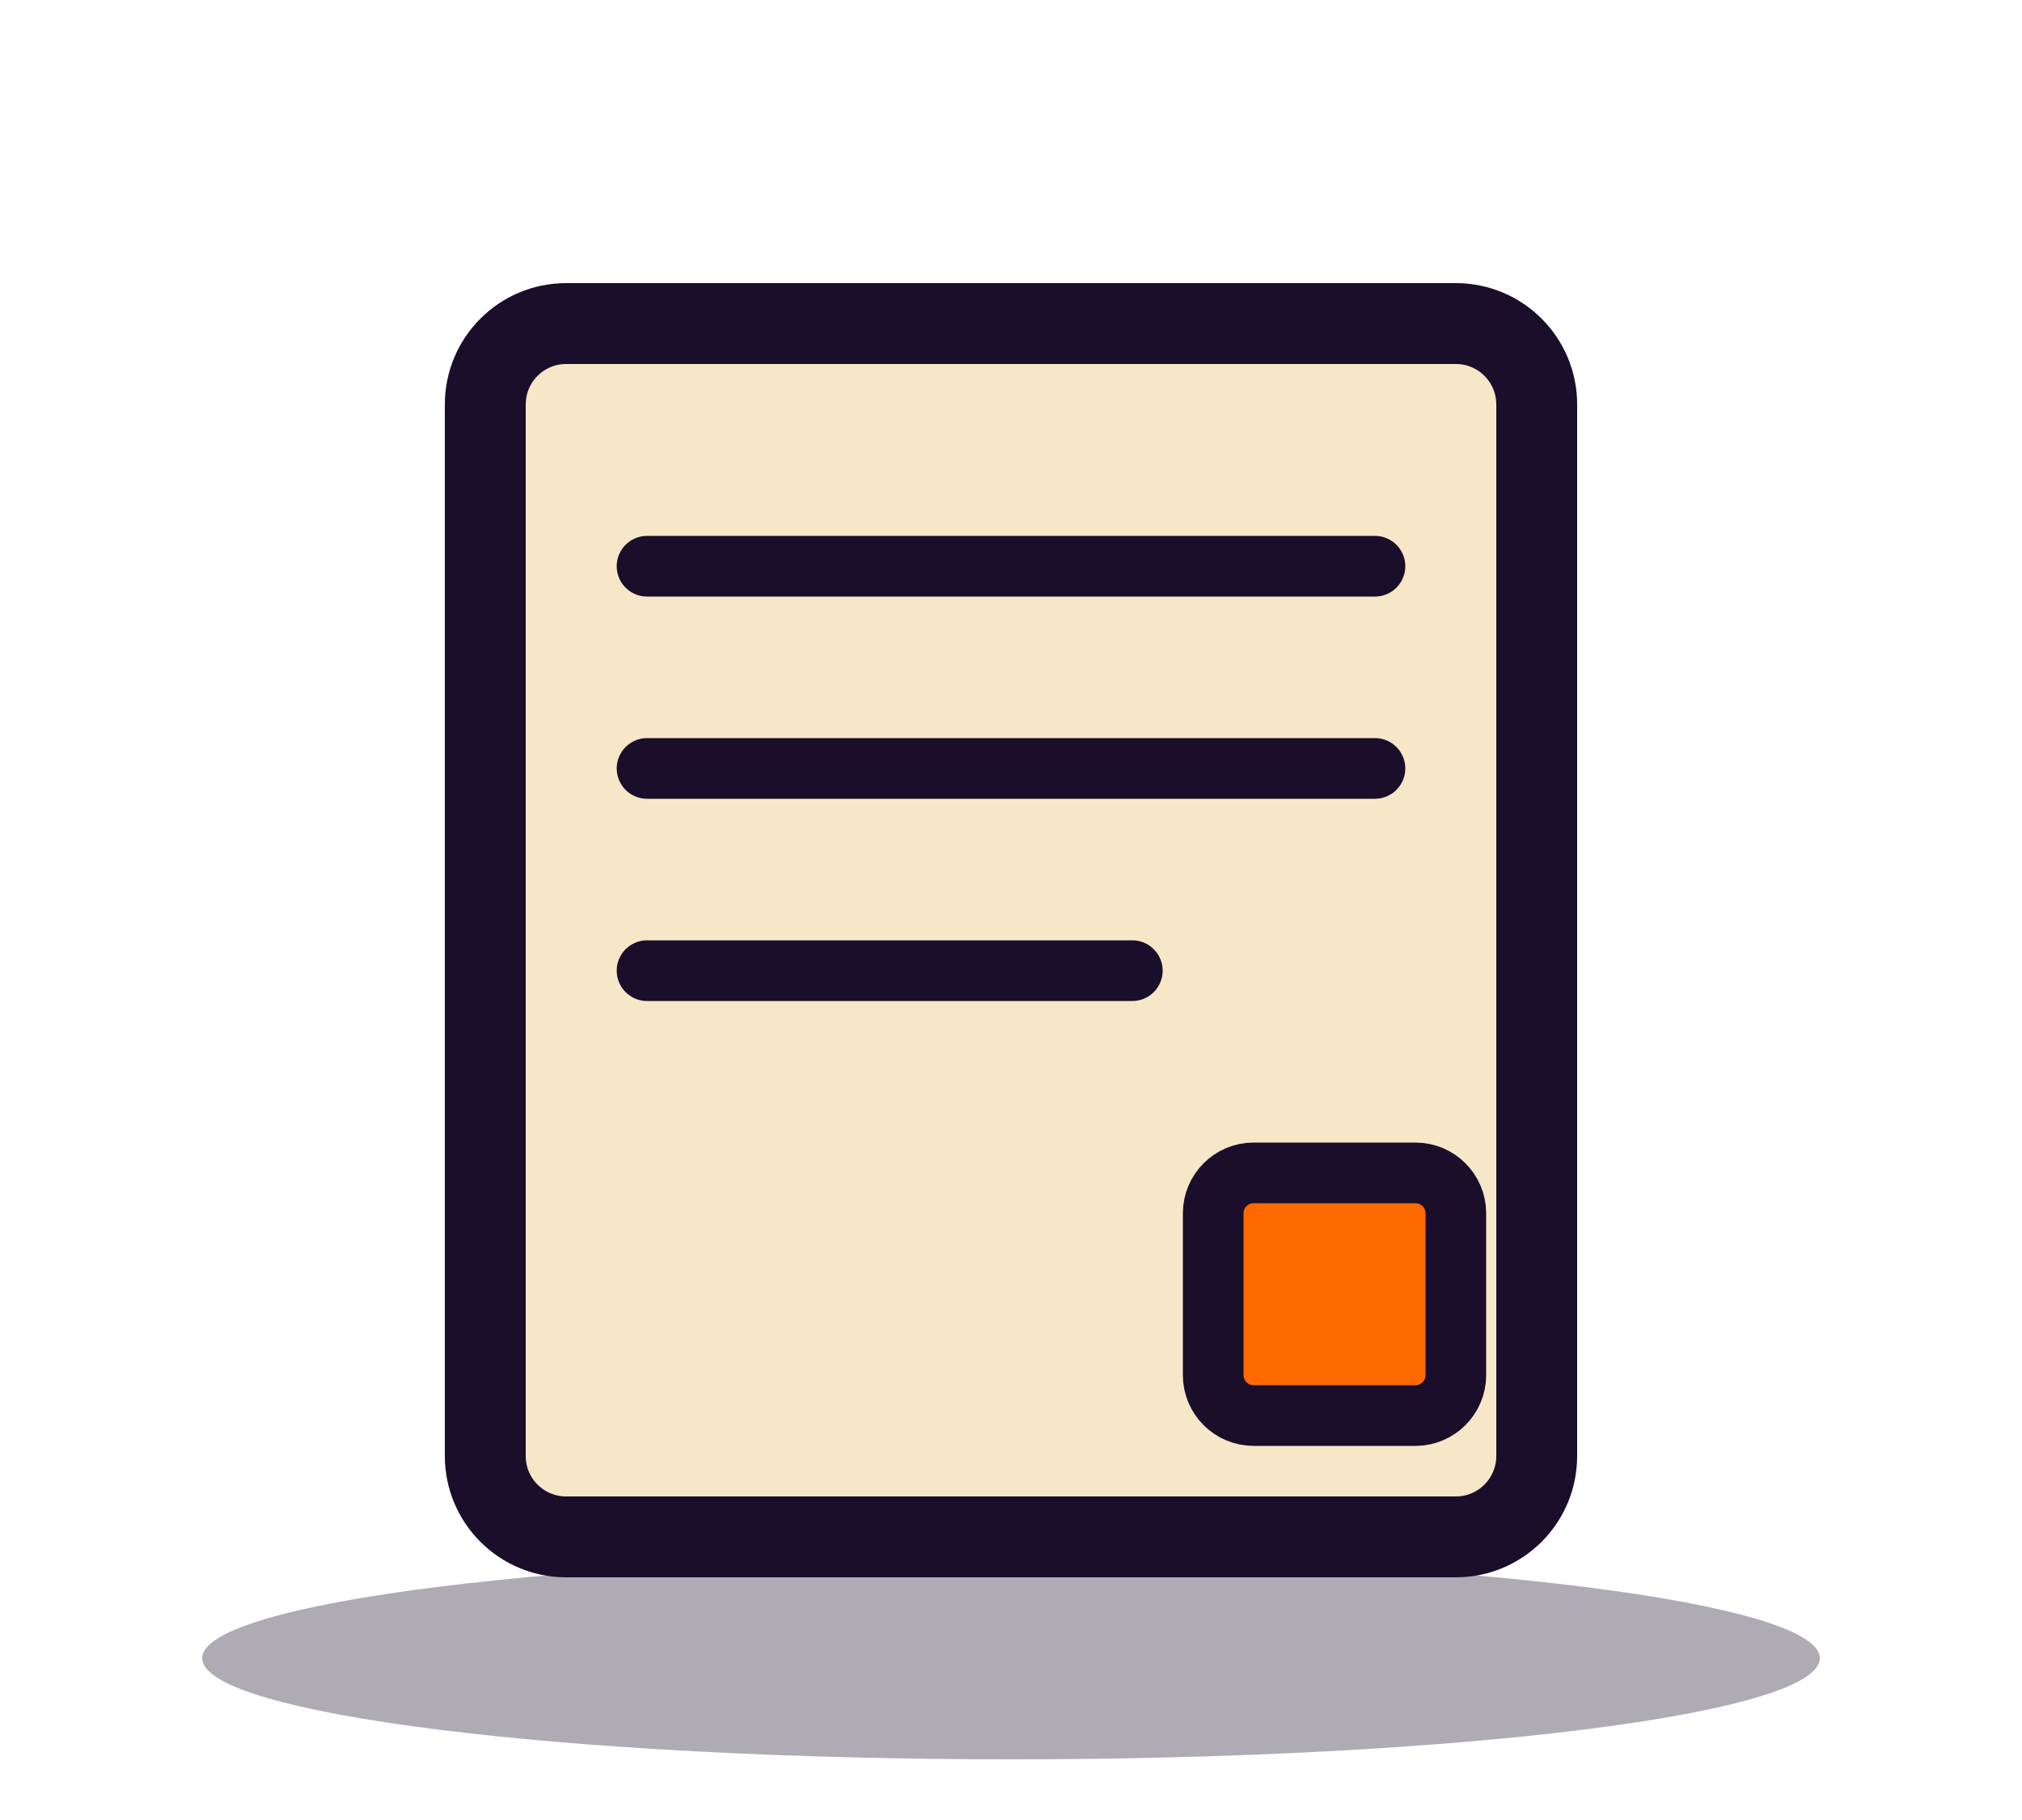
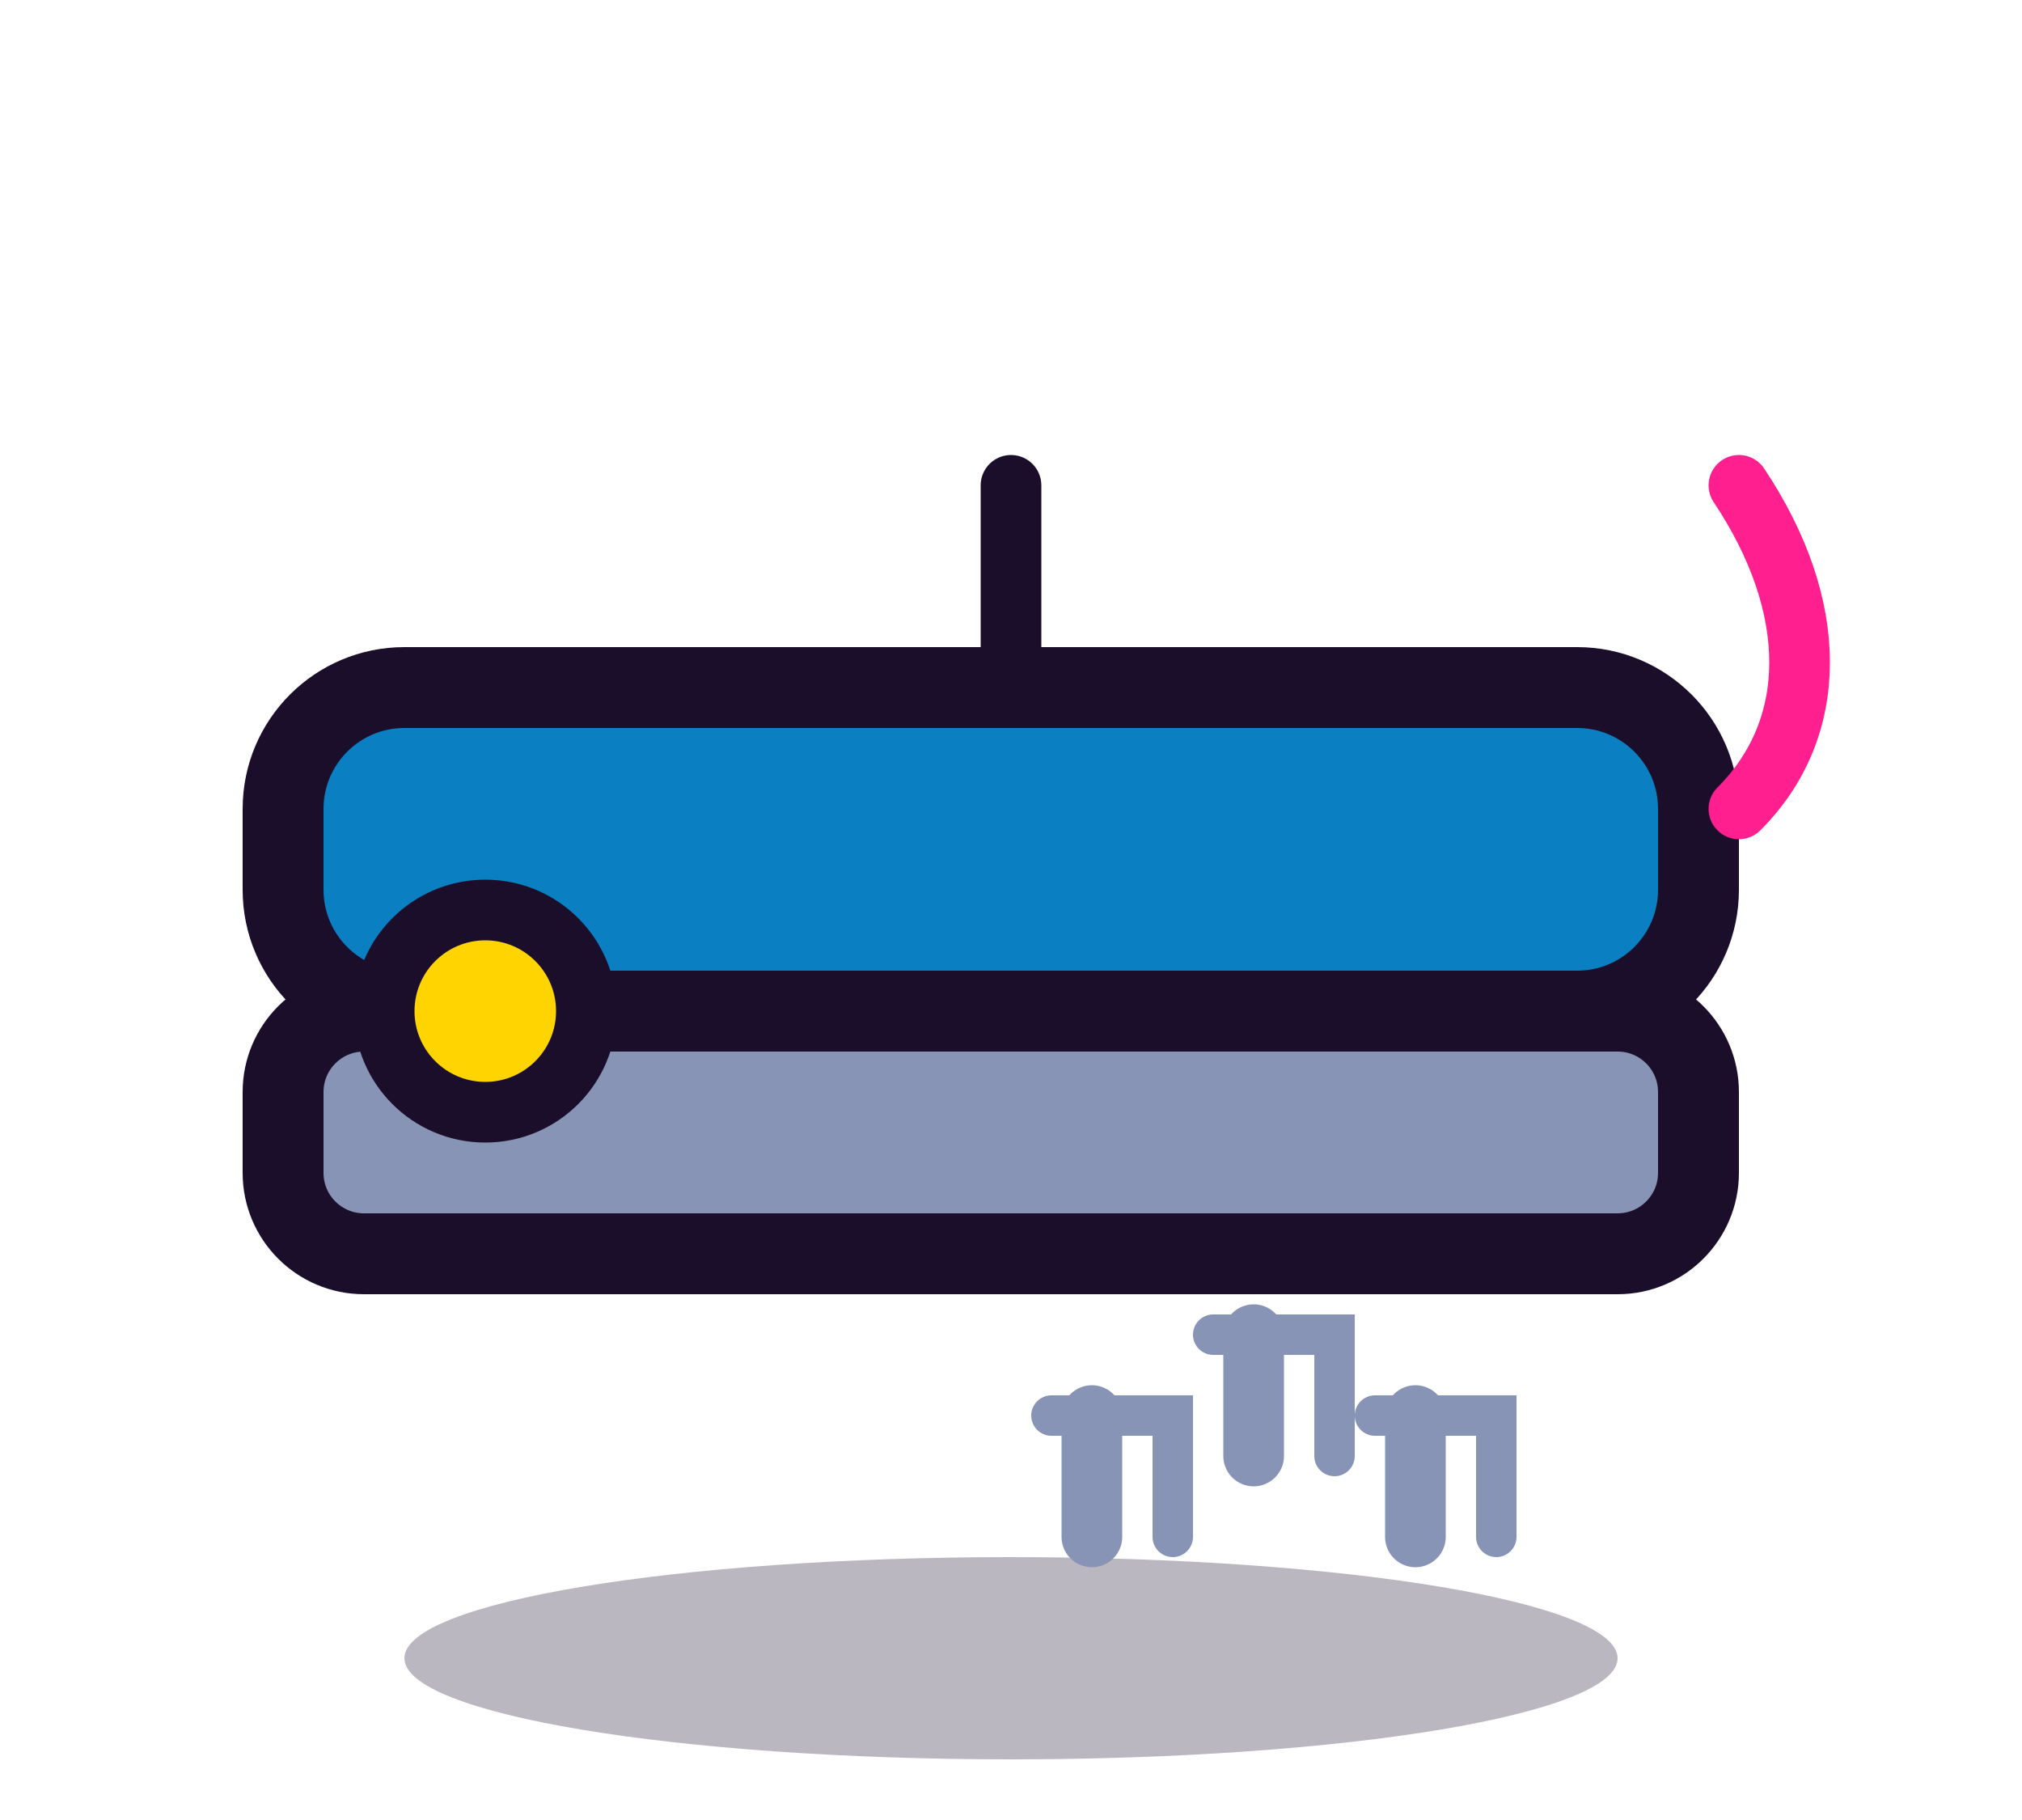
<svg xmlns="http://www.w3.org/2000/svg" width="100" height="90" viewBox="0 0 100 90">
-   <ellipse cx="50" cy="82" rx="40" ry="5" fill="#1B0E2A" opacity="0.35" />
-   <rect x="24" y="16" width="52" height="60" rx="4" fill="#F6E7C8" stroke="#1B0E2A" stroke-width="4" />
-   <path d="M32 28 L68 28 M32 38 L68 38 M32 48 L56 48" stroke="#1B0E2A" stroke-width="3" stroke-linecap="round" />
-   <rect x="60" y="58" width="12" height="12" rx="2" fill="#FF6A00" stroke="#1B0E2A" stroke-width="3" />
+   <ellipse cx="50" cy="82" rx="30" ry="5" fill="#1B0E2A" opacity="0.3" />
+   <rect x="14" y="50" width="70" height="12" rx="4" fill="#8894B5" stroke="#1B0E2A" stroke-width="4" />
+   <rect x="14" y="34" width="70" height="16" rx="6" fill="#0A7FC2" stroke="#1B0E2A" stroke-width="4" />
+   <circle cx="24" cy="50" r="5" fill="#FFD400" stroke="#1B0E2A" stroke-width="3" />
+   <path d="M50 32 L50 24" stroke="#1B0E2A" stroke-width="3" stroke-linecap="round" />
+   <path d="M86 24 C90 30 90 36 86 40" fill="none" stroke="#FF1F8F" stroke-width="3" stroke-linecap="round" />
+   <path d="M62 66 L62 72 M70 70 L70 76 M54 70 L54 76" stroke="#8894B5" stroke-width="3" stroke-linecap="round" />
+   <path d="M60 66 L66 66 L66 72 M68 70 L74 70 L74 76 M52 70 L58 70 L58 76" fill="none" stroke="#8894B5" stroke-width="2" stroke-linecap="round" />
</svg>
